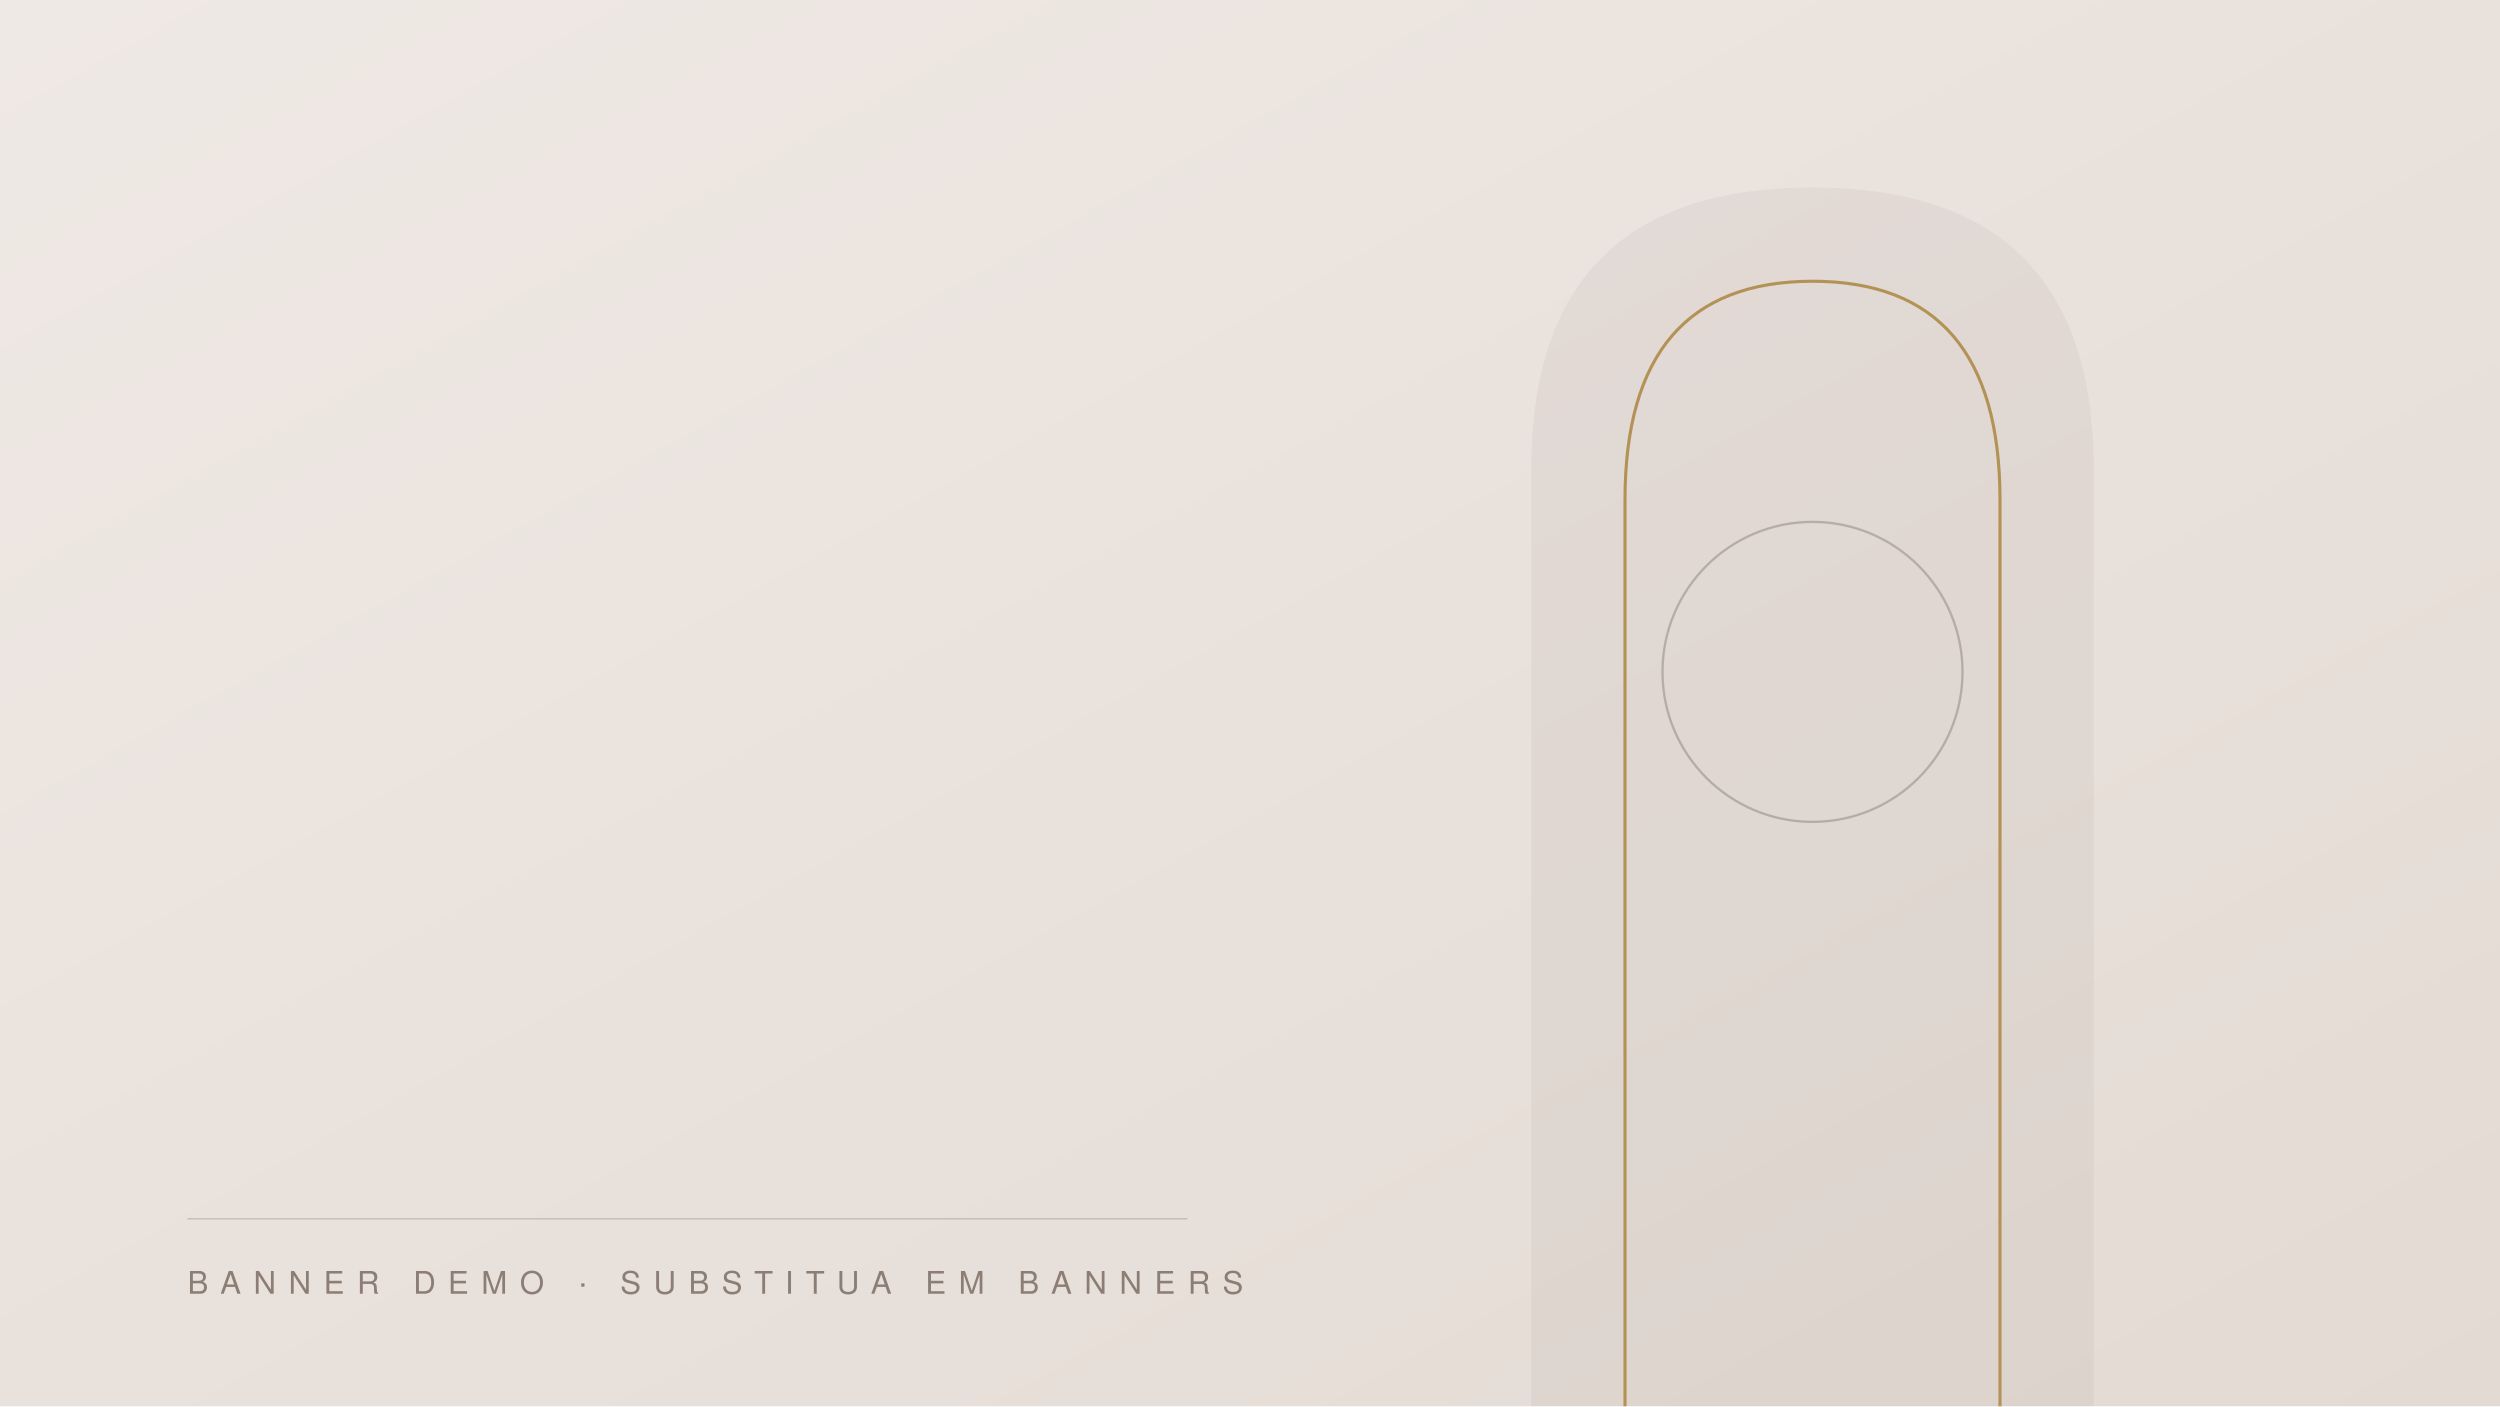
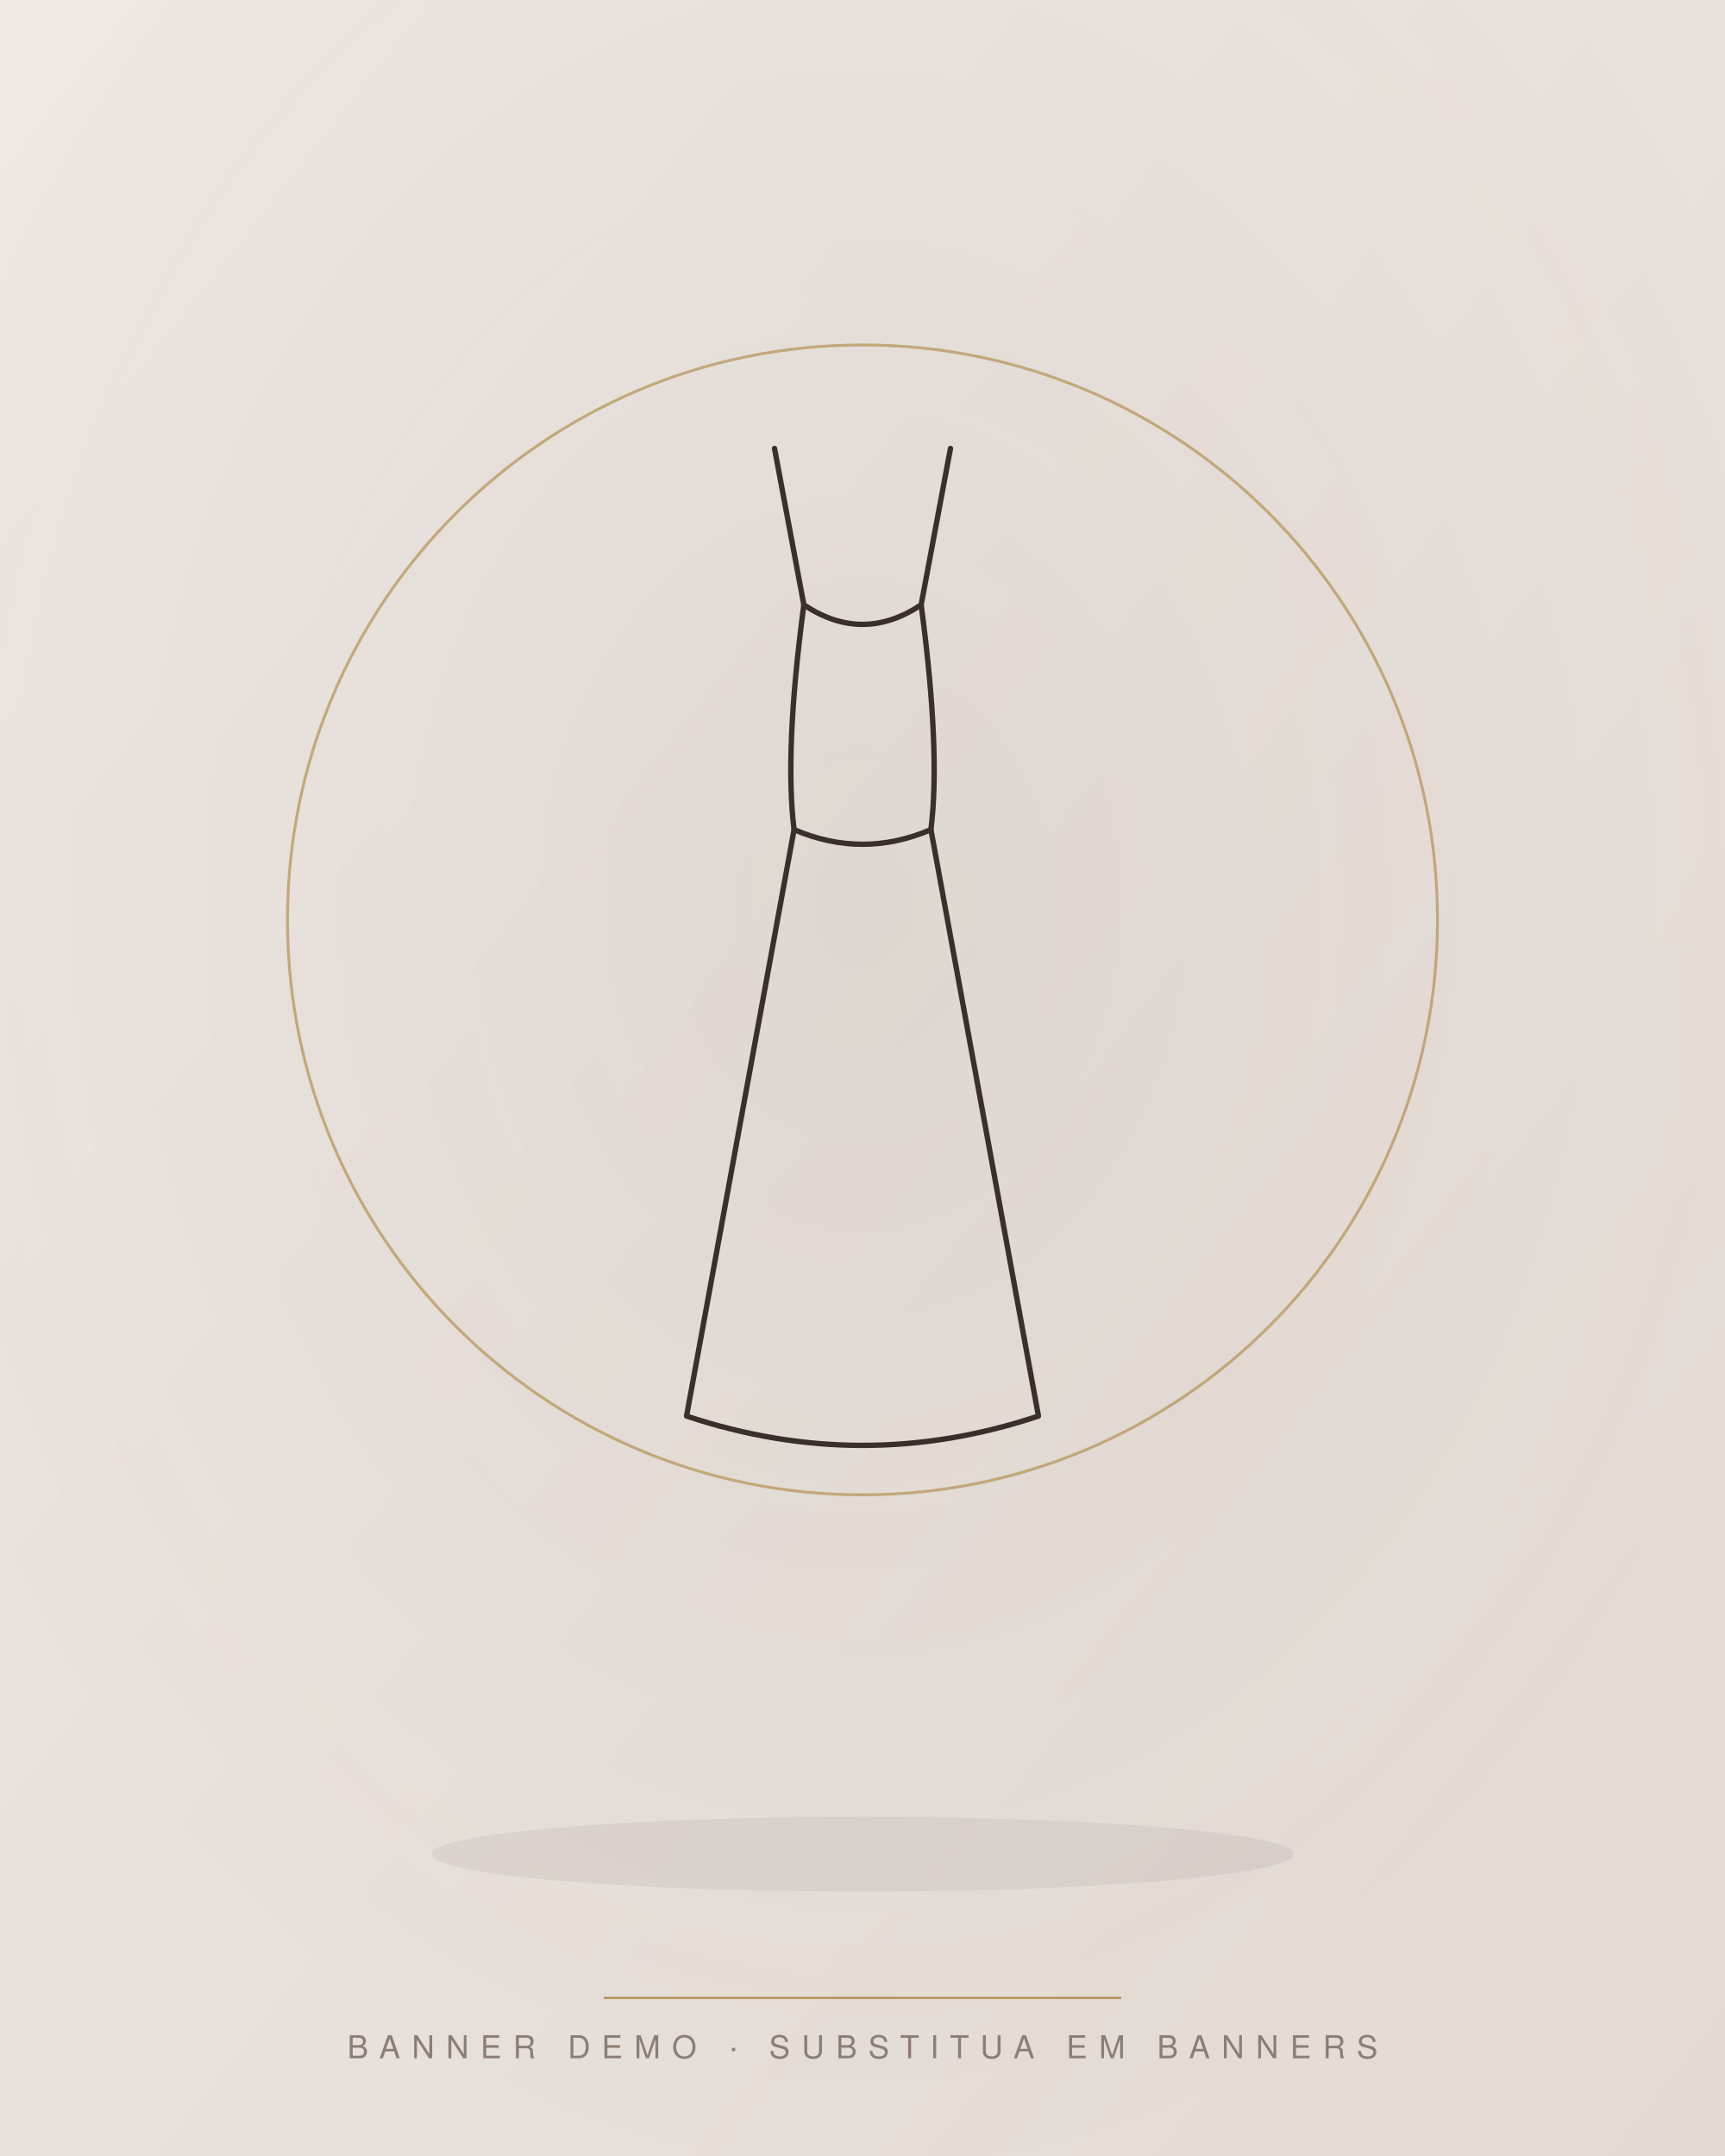
- <svg xmlns="http://www.w3.org/2000/svg" viewBox="0 0 1600 900" width="1600" height="900">
+ <svg xmlns="http://www.w3.org/2000/svg" viewBox="0 0 1200 1500" width="1200" height="1500">
  <defs>
    <linearGradient id="h" x1="0" y1="0" x2="1" y2="1">
      <stop offset="0" stop-color="#EFE9E5" />
      <stop offset="1" stop-color="#E3DAD3" />
    </linearGradient>
+     <radialGradient id="l" cx="0.5" cy="0.42" r="0.6">
+       <stop offset="0" stop-color="#3A2F29" stop-opacity="0.06" />
+       <stop offset="1" stop-color="#3A2F29" stop-opacity="0" />
+     </radialGradient>
  </defs>
-   <rect width="1600" height="900" fill="url(#h)" />
-   <path d="M980 900 L980 300 Q980 120 1160 120 Q1340 120 1340 300 L1340 900 Z" fill="#3A2F29" opacity="0.05" />
-   <path d="M1040 900 L1040 320 Q1040 180 1160 180 Q1280 180 1280 320 L1280 900" fill="none" stroke="#B39256" stroke-width="2" />
-   <circle cx="1160" cy="430" r="96" fill="none" stroke="#3A2F29" stroke-opacity="0.25" stroke-width="1.5" />
-   <line x1="120" y1="780" x2="760" y2="780" stroke="#3A2F29" stroke-opacity="0.18" />
-   <text x="120" y="828" font-family="Helvetica, Arial, sans-serif" font-size="20" letter-spacing="8" fill="#8C7E74">BANNER DEMO · SUBSTITUA EM BANNERS</text>
+   <rect width="1200" height="1500" fill="url(#h)" />
+   <rect width="1200" height="1500" fill="url(#l)" />
+   <circle cx="600" cy="640" r="400" fill="none" stroke="#B39256" stroke-width="2" stroke-opacity="0.7" />
+   <g transform="translate(260 210) scale(3.4)" fill="none" stroke="#3A2F29" stroke-width="1.1" stroke-linecap="round" stroke-linejoin="round">
+     <path d="M82 30 L88 62 Q100 70 112 62 L118 30" />
+     <path d="M88 62 Q84 92 86 108 L64 228 Q100 240 136 228 L114 108 Q116 92 112 62" />
+     <path d="M86 108 Q100 114 114 108" />
+   </g>
+   <ellipse cx="600" cy="1290" rx="300" ry="26" fill="#3A2F29" opacity="0.07" />
+   <line x1="420" y1="1390" x2="780" y2="1390" stroke="#B39256" stroke-width="1.5" />
+   <text x="600" y="1432" text-anchor="middle" font-family="Helvetica, Arial, sans-serif" font-size="22" letter-spacing="8" fill="#8C7E74">BANNER DEMO · SUBSTITUA EM BANNERS</text>
</svg>
